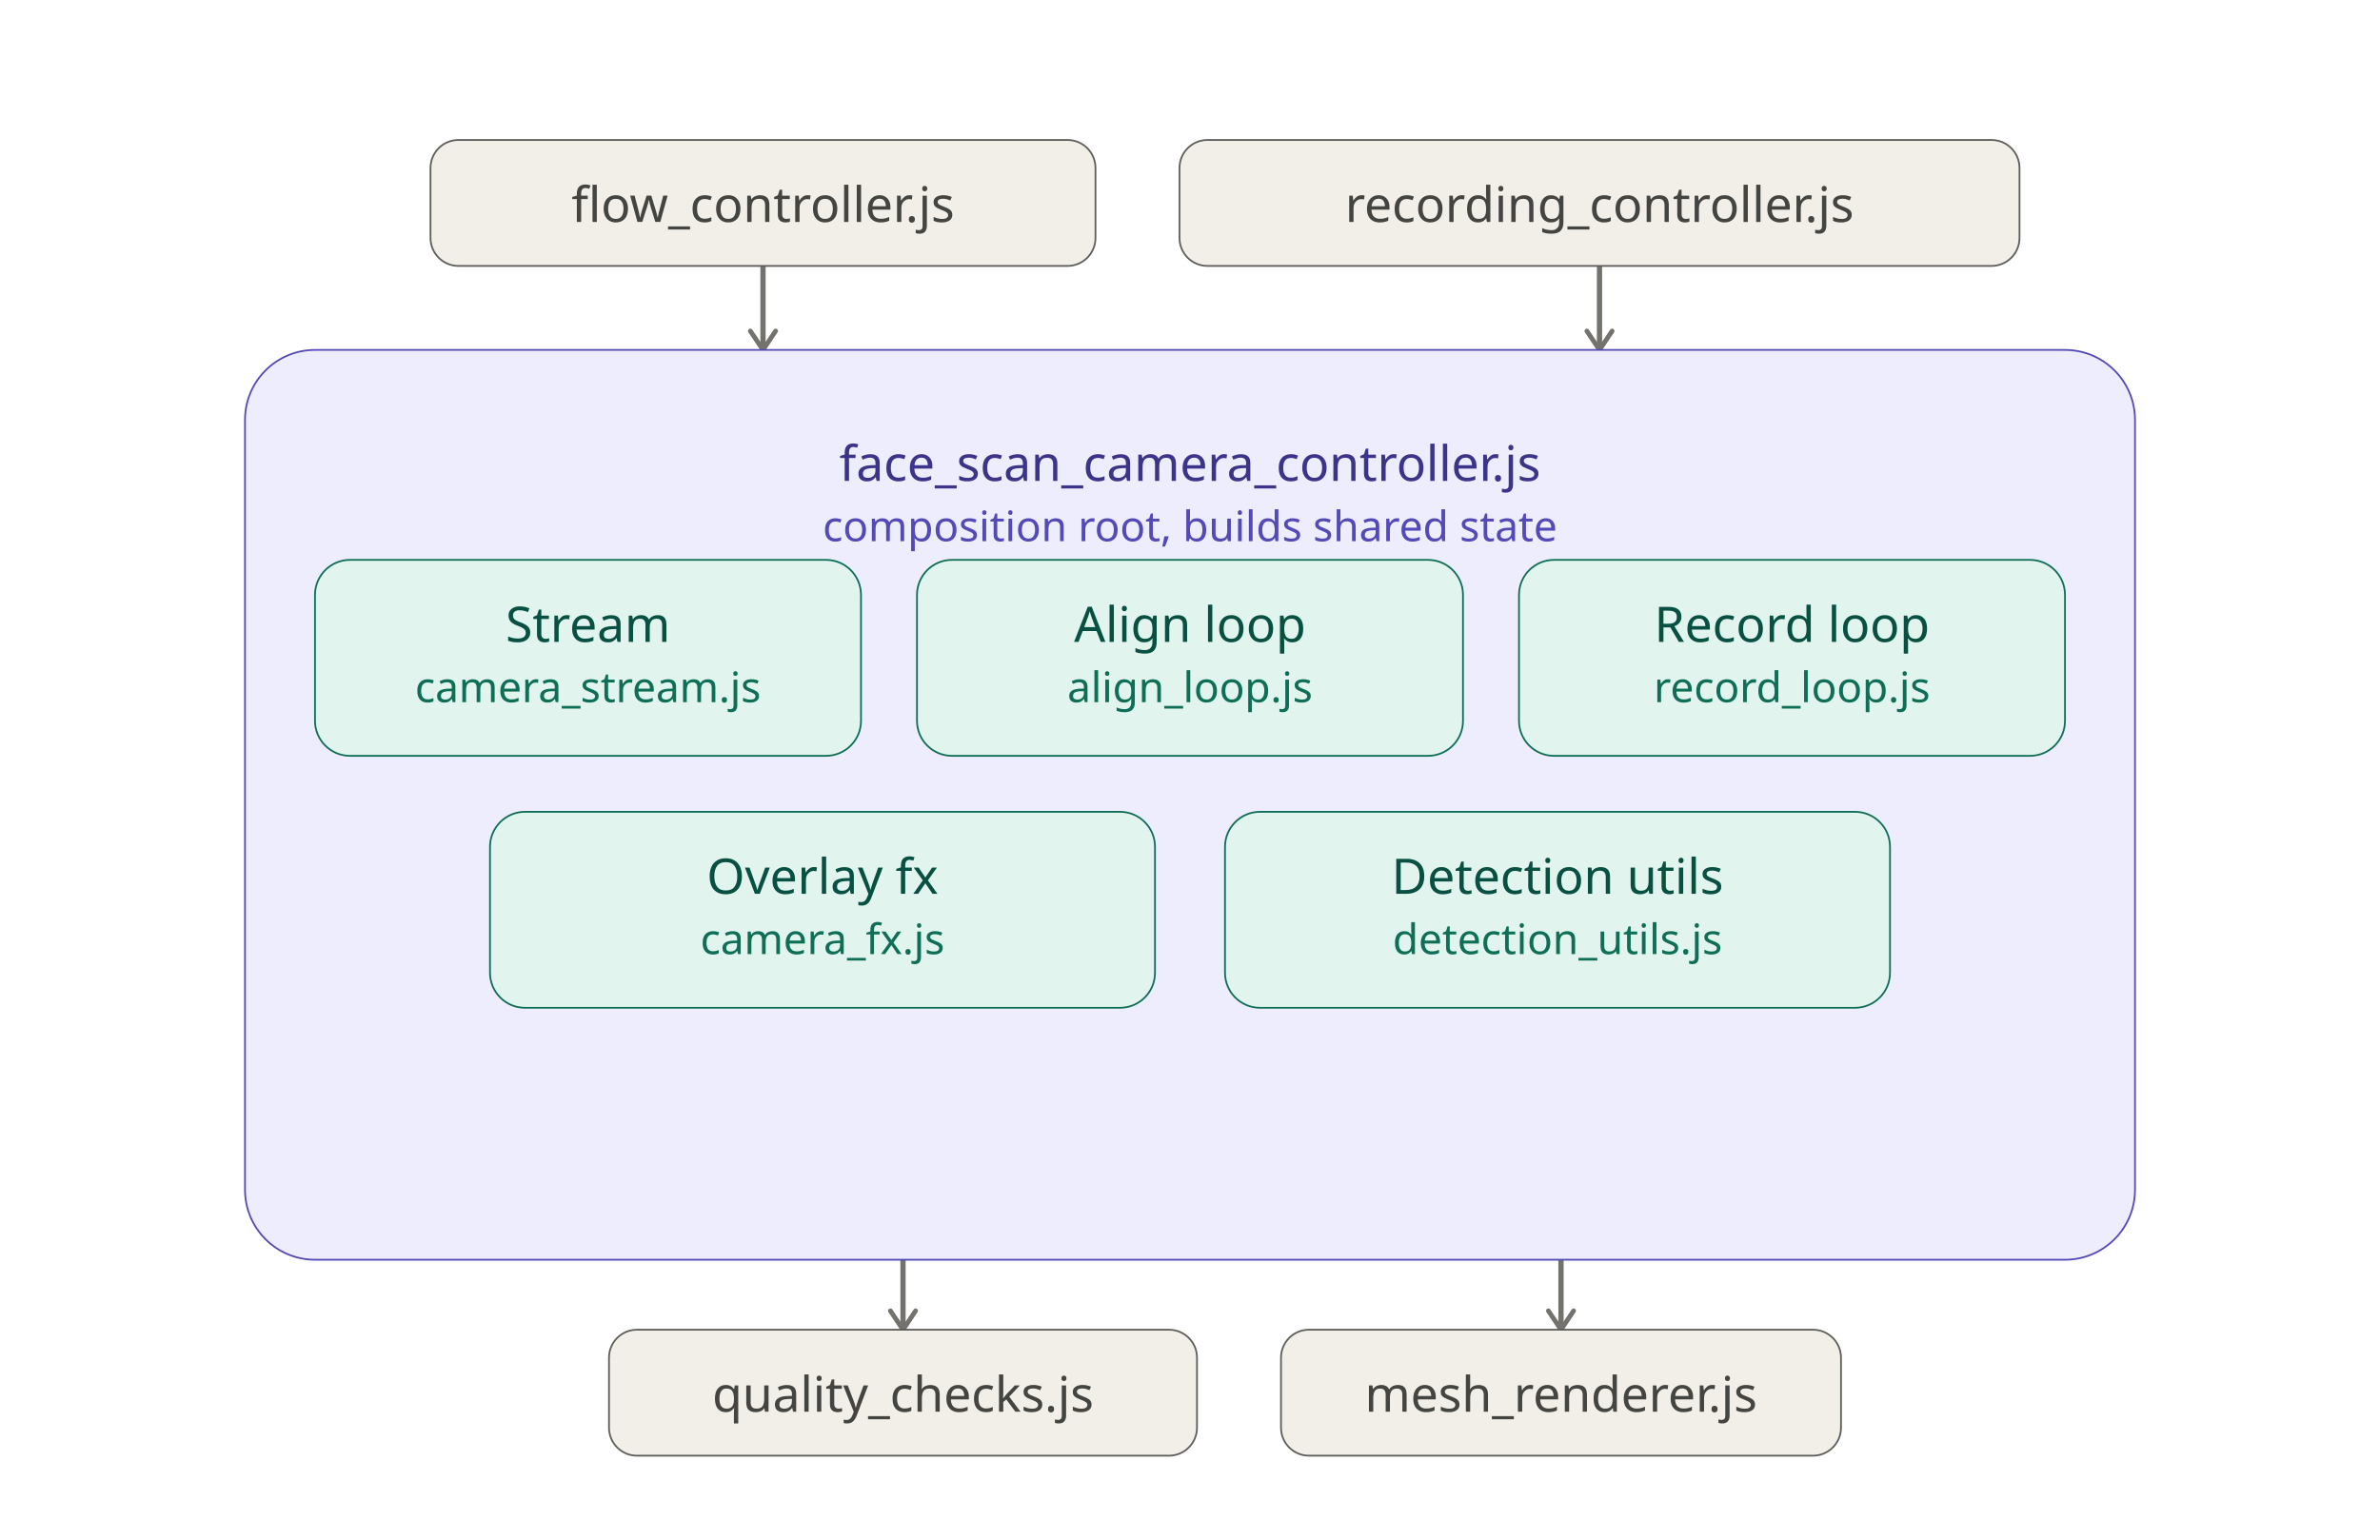
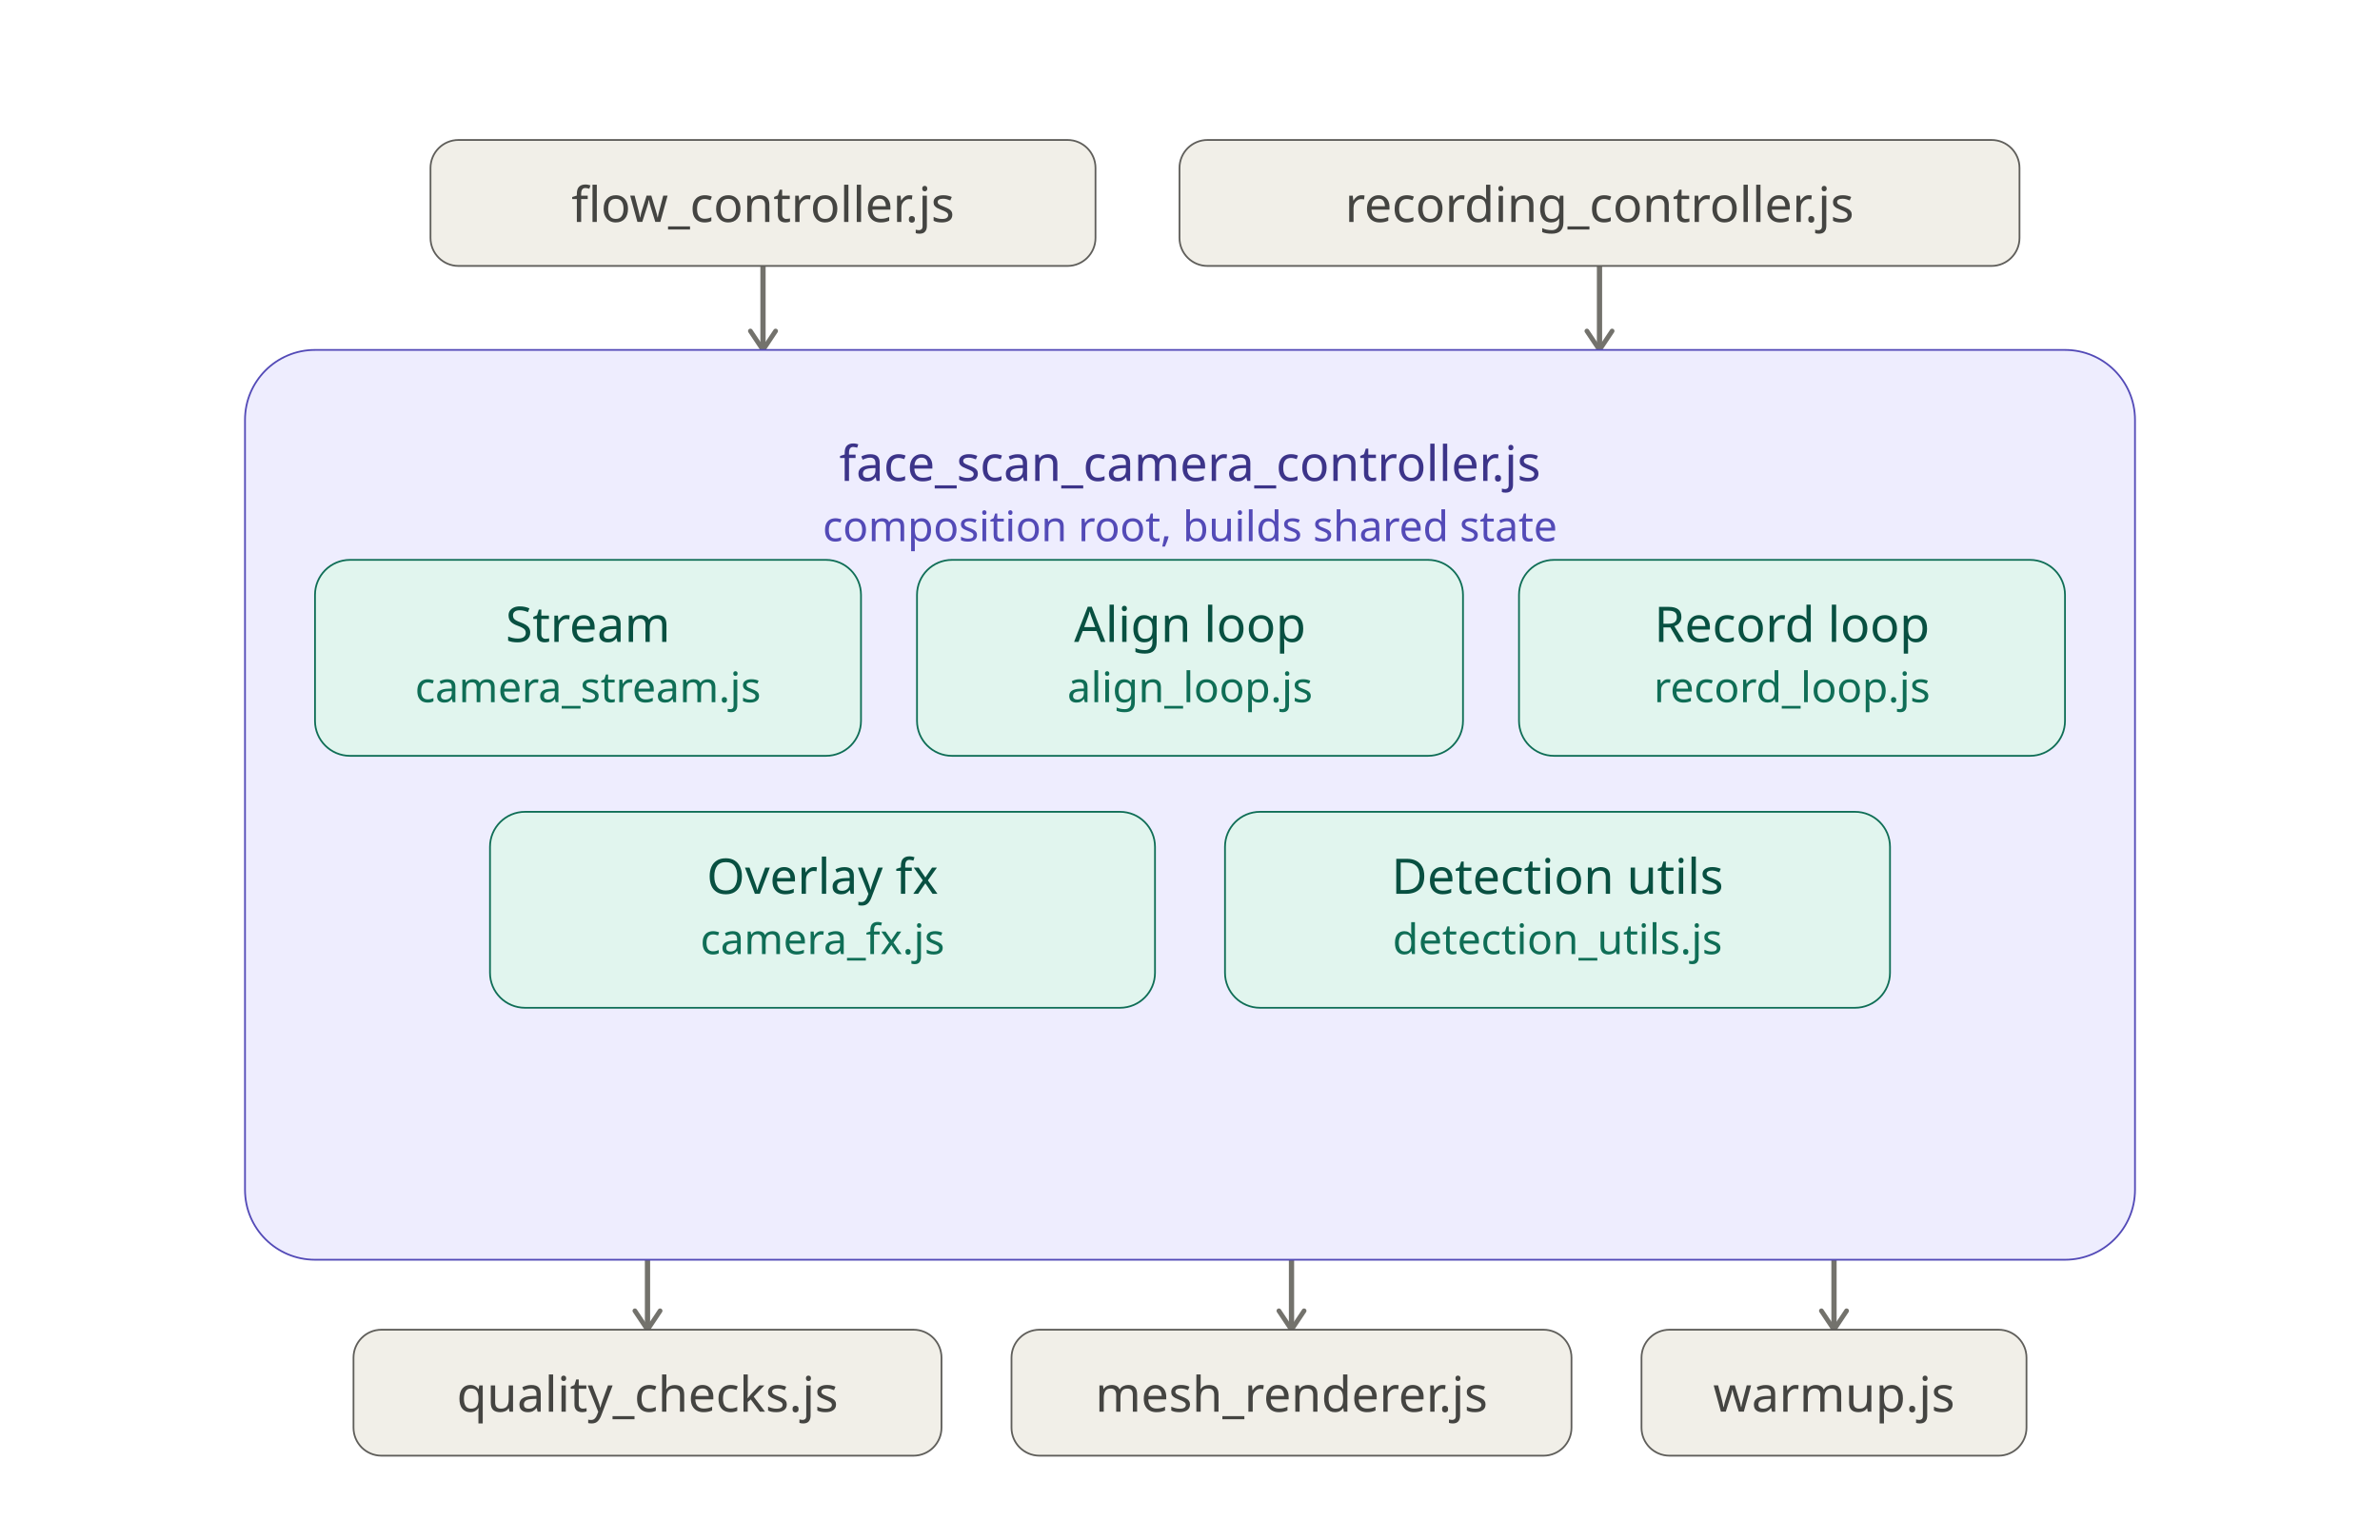
<svg xmlns="http://www.w3.org/2000/svg" width="680" height="440" viewBox="0 0 680 440" role="img">
  <defs>
    <marker id="arrow2" viewBox="0 0 10 10" refX="8" refY="5" markerWidth="6" markerHeight="6" orient="auto-start-reverse">
      <path d="M2 1L8 5L2 9" fill="none" stroke="#73726c" stroke-width="1.5" stroke-linecap="round" stroke-linejoin="round" />
    </marker>
  </defs>
  <line x1="218" y1="76" x2="218" y2="100" stroke="#73726c" stroke-width="1.5" marker-end="url(#arrow2)" />
  <line x1="457" y1="76" x2="457" y2="100" stroke="#73726c" stroke-width="1.5" marker-end="url(#arrow2)" />
-   <line x1="258" y1="360" x2="258" y2="380" stroke="#73726c" stroke-width="1.5" marker-end="url(#arrow2)" />
-   <line x1="446" y1="360" x2="446" y2="380" stroke="#73726c" stroke-width="1.5" marker-end="url(#arrow2)" />
+   <line x1="185" y1="360" x2="185" y2="380" stroke="#73726c" stroke-width="1.5" marker-end="url(#arrow2)" />
+   <line x1="369" y1="360" x2="369" y2="380" stroke="#73726c" stroke-width="1.5" marker-end="url(#arrow2)" />
+   <line x1="524" y1="360" x2="524" y2="380" stroke="#73726c" stroke-width="1.5" marker-end="url(#arrow2)" />
  <g>
    <rect x="123" y="40" width="190" height="36" rx="8" fill="#F1EFE8" stroke="#5F5E5A" stroke-width="0.5" />
    <text x="218" y="58" text-anchor="middle" dominant-baseline="central" font-family="sans-serif" font-size="14" font-weight="500" fill="#444441">flow_controller.js</text>
  </g>
  <g>
    <rect x="337" y="40" width="240" height="36" rx="8" fill="#F1EFE8" stroke="#5F5E5A" stroke-width="0.5" />
    <text x="457" y="58" text-anchor="middle" dominant-baseline="central" font-family="sans-serif" font-size="14" font-weight="500" fill="#444441">recording_controller.js</text>
  </g>
  <g>
    <rect x="70" y="100" width="540" height="260" rx="20" fill="#EEEDFE" stroke="#534AB7" stroke-width="0.5" />
    <text x="340" y="132" text-anchor="middle" dominant-baseline="central" font-family="sans-serif" font-size="14" font-weight="500" fill="#3C3489">face_scan_camera_controller.js</text>
    <text x="340" y="150" text-anchor="middle" dominant-baseline="central" font-family="sans-serif" font-size="12" fill="#534AB7">composition root, builds shared state</text>
  </g>
  <g>
    <rect x="90" y="160" width="156" height="56" rx="10" fill="#E1F5EE" stroke="#0F6E56" stroke-width="0.5" />
    <text x="168" y="178" text-anchor="middle" dominant-baseline="central" font-family="sans-serif" font-size="14" font-weight="500" fill="#085041">Stream</text>
    <text x="168" y="196" text-anchor="middle" dominant-baseline="central" font-family="sans-serif" font-size="12" fill="#0F6E56">camera_stream.js</text>
  </g>
  <g>
    <rect x="262" y="160" width="156" height="56" rx="10" fill="#E1F5EE" stroke="#0F6E56" stroke-width="0.5" />
    <text x="340" y="178" text-anchor="middle" dominant-baseline="central" font-family="sans-serif" font-size="14" font-weight="500" fill="#085041">Align loop</text>
    <text x="340" y="196" text-anchor="middle" dominant-baseline="central" font-family="sans-serif" font-size="12" fill="#0F6E56">align_loop.js</text>
  </g>
  <g>
    <rect x="434" y="160" width="156" height="56" rx="10" fill="#E1F5EE" stroke="#0F6E56" stroke-width="0.5" />
    <text x="512" y="178" text-anchor="middle" dominant-baseline="central" font-family="sans-serif" font-size="14" font-weight="500" fill="#085041">Record loop</text>
    <text x="512" y="196" text-anchor="middle" dominant-baseline="central" font-family="sans-serif" font-size="12" fill="#0F6E56">record_loop.js</text>
  </g>
  <g>
    <rect x="140" y="232" width="190" height="56" rx="10" fill="#E1F5EE" stroke="#0F6E56" stroke-width="0.5" />
    <text x="235" y="250" text-anchor="middle" dominant-baseline="central" font-family="sans-serif" font-size="14" font-weight="500" fill="#085041">Overlay fx</text>
    <text x="235" y="268" text-anchor="middle" dominant-baseline="central" font-family="sans-serif" font-size="12" fill="#0F6E56">camera_fx.js</text>
  </g>
  <g>
    <rect x="350" y="232" width="190" height="56" rx="10" fill="#E1F5EE" stroke="#0F6E56" stroke-width="0.5" />
    <text x="445" y="250" text-anchor="middle" dominant-baseline="central" font-family="sans-serif" font-size="14" font-weight="500" fill="#085041">Detection utils</text>
    <text x="445" y="268" text-anchor="middle" dominant-baseline="central" font-family="sans-serif" font-size="12" fill="#0F6E56">detection_utils.js</text>
  </g>
  <g>
-     <rect x="174" y="380" width="168" height="36" rx="8" fill="#F1EFE8" stroke="#5F5E5A" stroke-width="0.5" />
-     <text x="258" y="398" text-anchor="middle" dominant-baseline="central" font-family="sans-serif" font-size="14" font-weight="500" fill="#444441">quality_checks.js</text>
+     <rect x="101" y="380" width="168" height="36" rx="8" fill="#F1EFE8" stroke="#5F5E5A" stroke-width="0.5" />
+     <text x="185" y="398" text-anchor="middle" dominant-baseline="central" font-family="sans-serif" font-size="14" font-weight="500" fill="#444441">quality_checks.js</text>
  </g>
  <g>
-     <rect x="366" y="380" width="160" height="36" rx="8" fill="#F1EFE8" stroke="#5F5E5A" stroke-width="0.5" />
-     <text x="446" y="398" text-anchor="middle" dominant-baseline="central" font-family="sans-serif" font-size="14" font-weight="500" fill="#444441">mesh_renderer.js</text>
+     <rect x="289" y="380" width="160" height="36" rx="8" fill="#F1EFE8" stroke="#5F5E5A" stroke-width="0.5" />
+     <text x="369" y="398" text-anchor="middle" dominant-baseline="central" font-family="sans-serif" font-size="14" font-weight="500" fill="#444441">mesh_renderer.js</text>
+   </g>
+   <g>
+     <rect x="469" y="380" width="110" height="36" rx="8" fill="#F1EFE8" stroke="#5F5E5A" stroke-width="0.5" />
+     <text x="524" y="398" text-anchor="middle" dominant-baseline="central" font-family="sans-serif" font-size="14" font-weight="500" fill="#444441">warmup.js</text>
  </g>
</svg>
